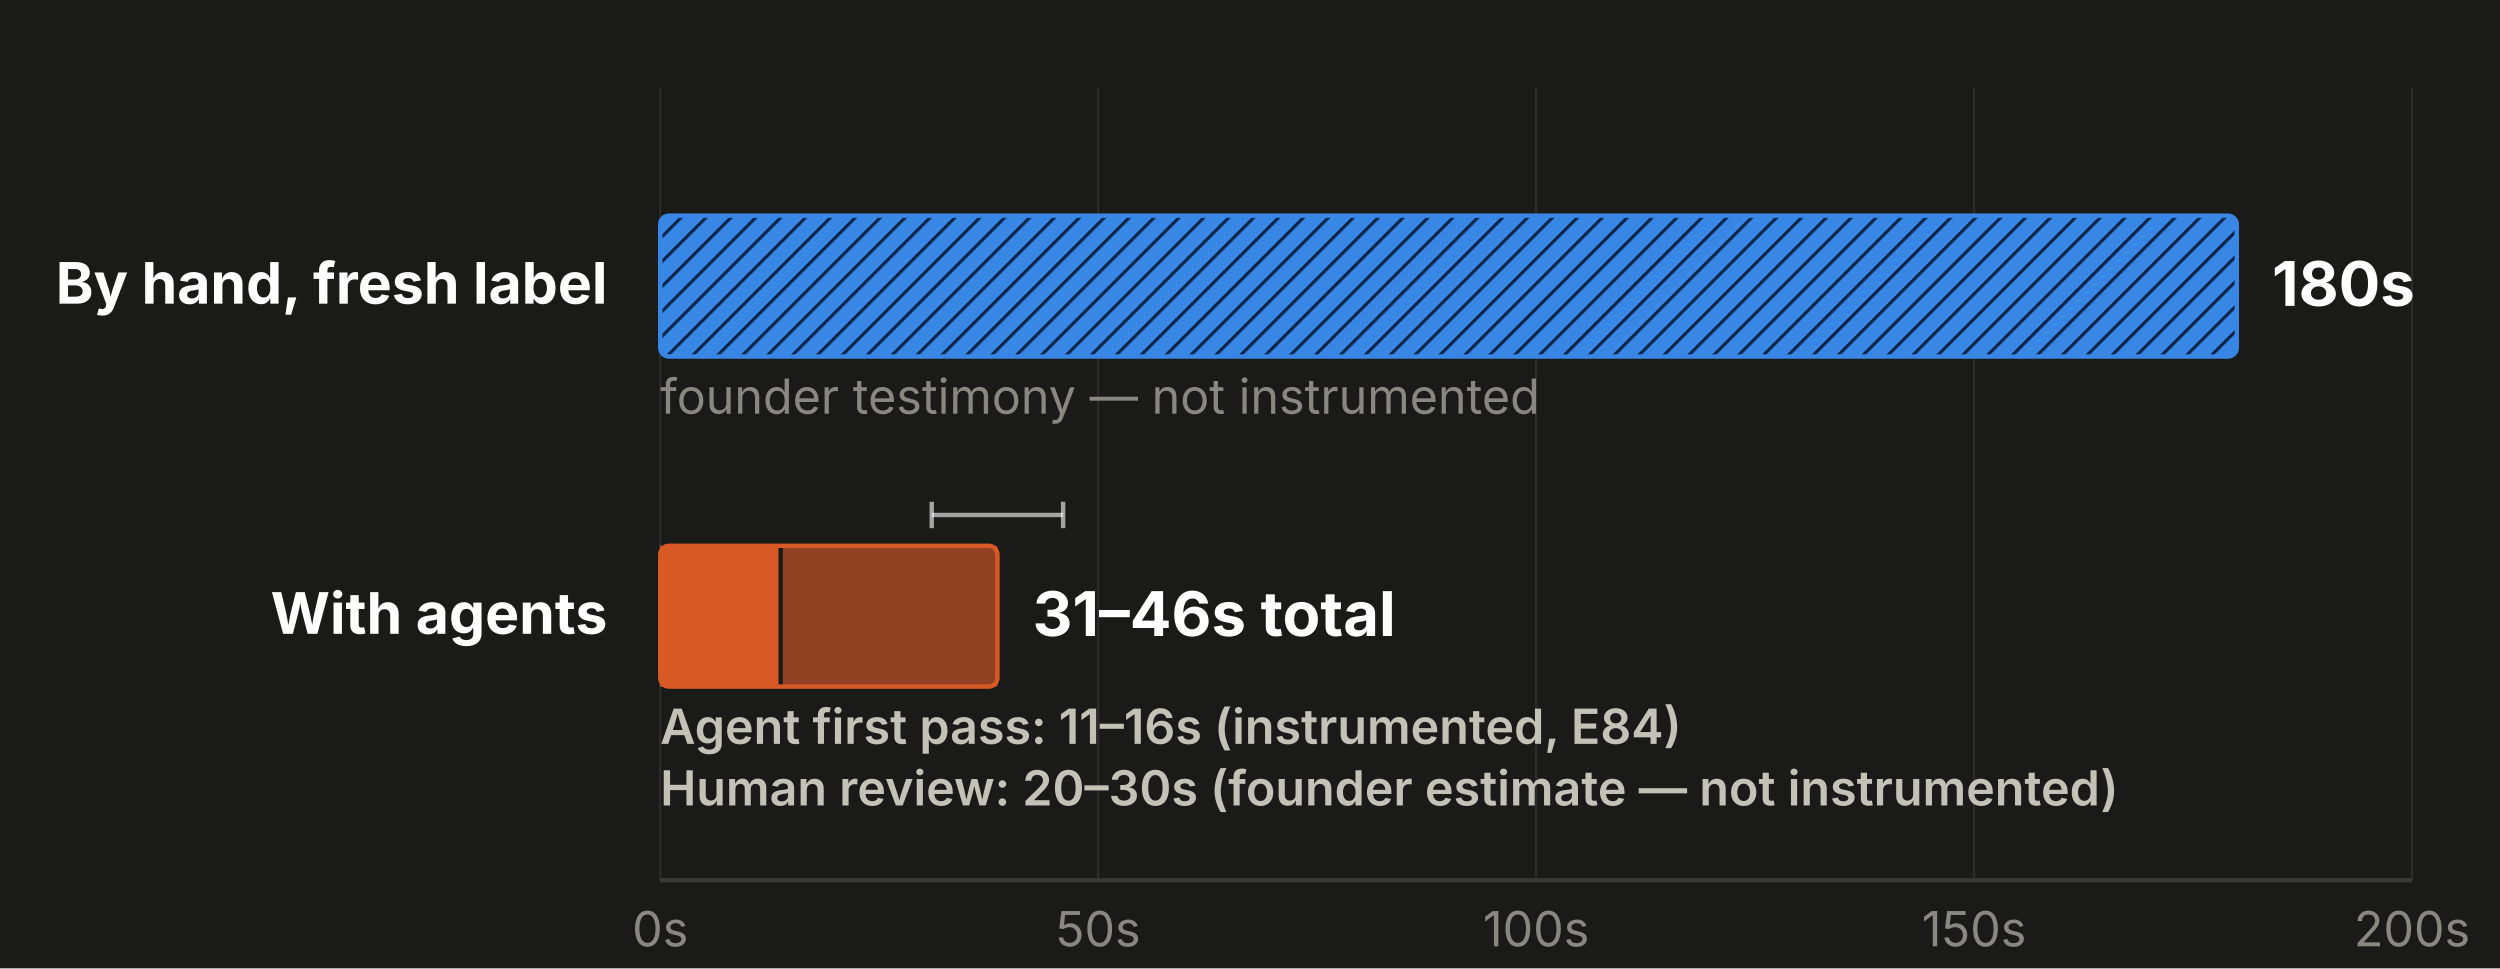
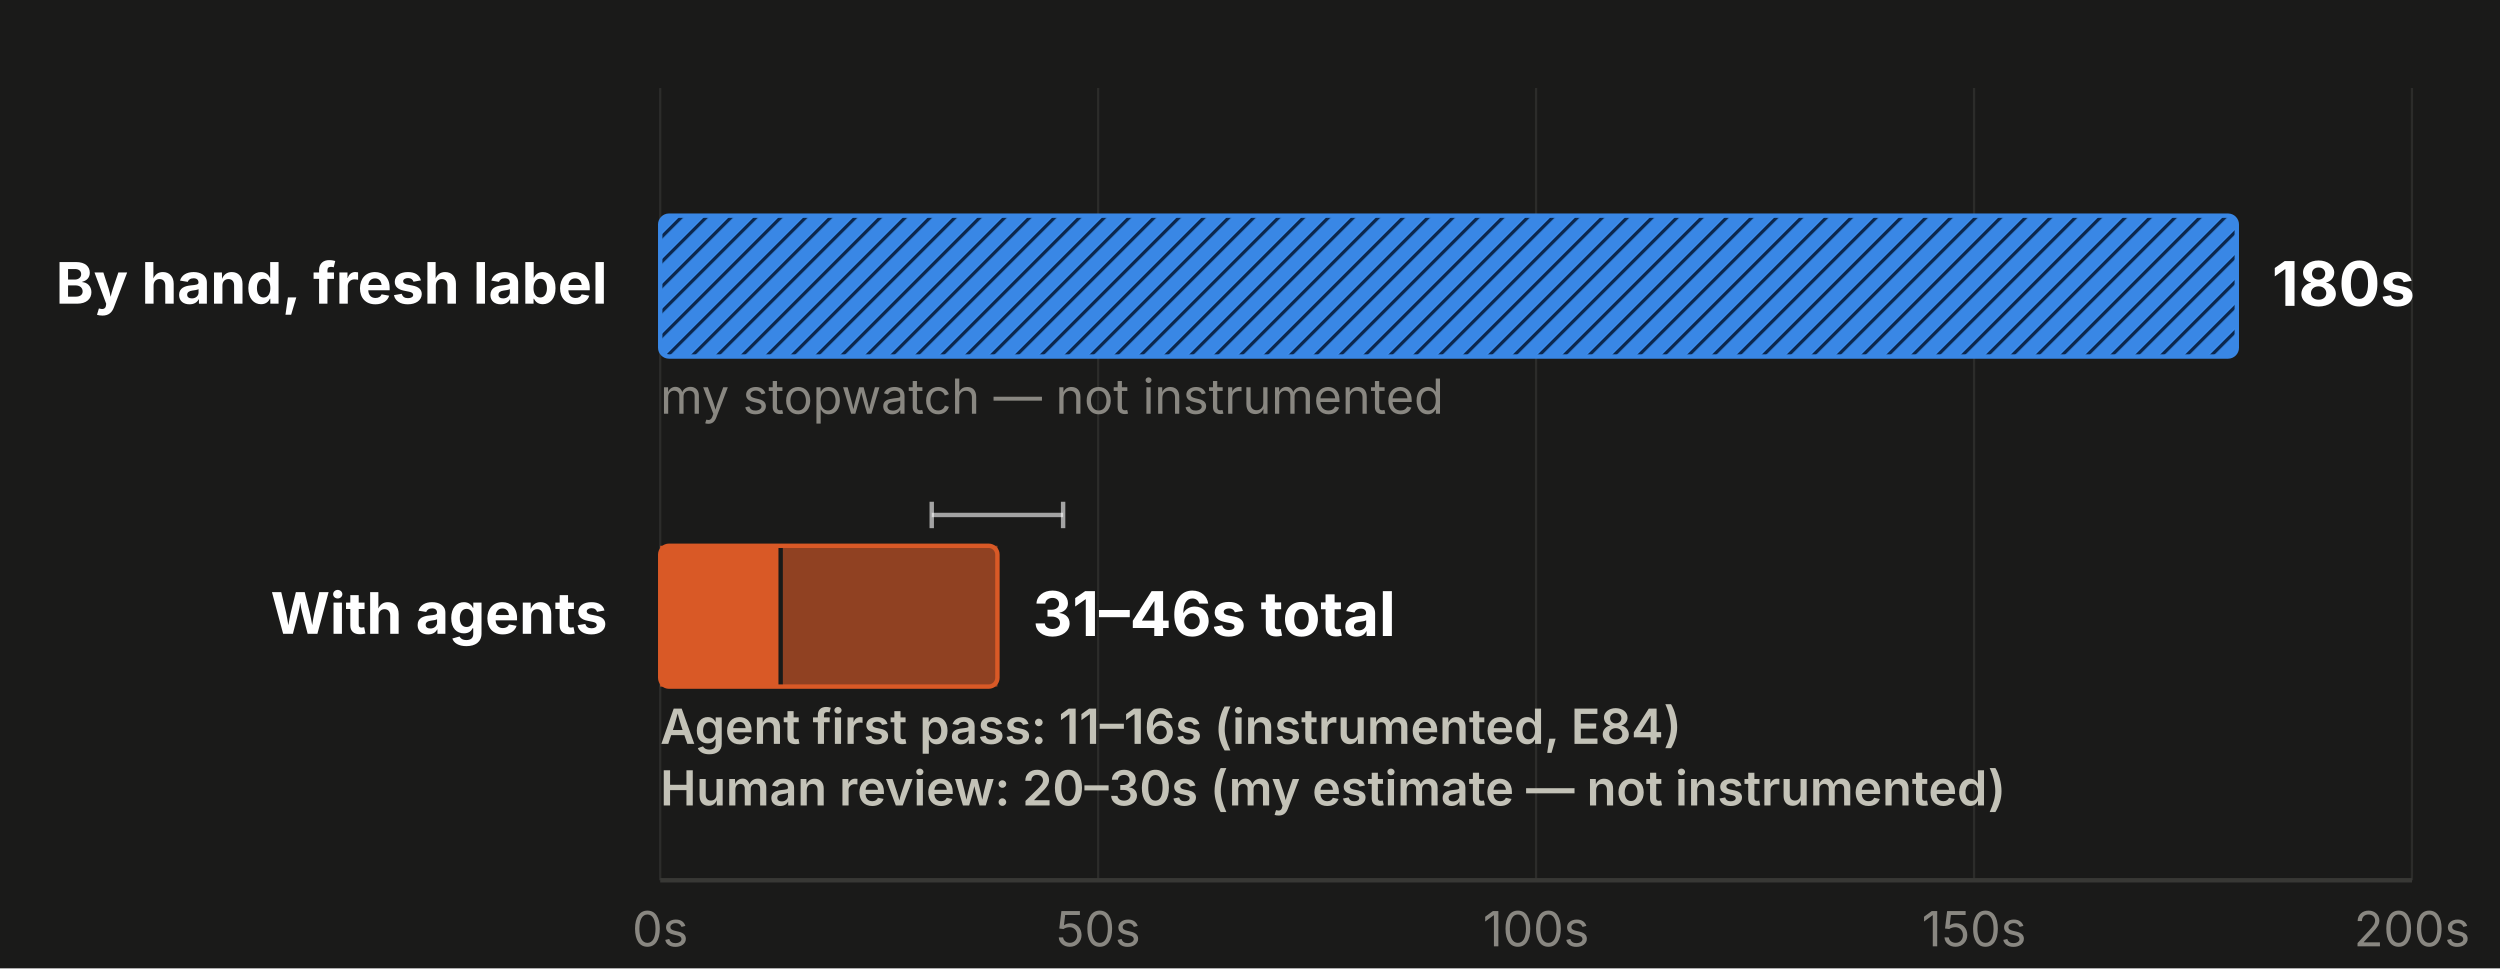
- <svg xmlns="http://www.w3.org/2000/svg" viewBox="0 0 1136 440" width="1136" height="440" font-family="system-ui, -apple-system, &quot;Segoe UI&quot;, sans-serif">
+ <svg xmlns="http://www.w3.org/2000/svg" viewBox="0 0 1136 440" width="1136" height="440" role="img" aria-labelledby="t d" font-family="system-ui, -apple-system, &quot;Segoe UI&quot;, sans-serif">
  <rect x="0" y="0" width="1136" height="440" fill="#1a1a19" />
  <defs>
    <pattern id="hatch-hand" width="8" height="8" patternTransform="rotate(45)" patternUnits="userSpaceOnUse">
      <rect width="8" height="8" fill="#3987e5" />
      <line x1="0" y1="0" x2="0" y2="8" stroke="#0d2a52" stroke-width="3" />
    </pattern>
  </defs>
  <line x1="300" y1="40" x2="300" y2="400" stroke="#2c2c2a" stroke-width="1" />
  <text x="300" y="430" text-anchor="middle" fill="#898781" font-size="22">0s</text>
  <line x1="499" y1="40" x2="499" y2="400" stroke="#2c2c2a" stroke-width="1" />
  <text x="499" y="430" text-anchor="middle" fill="#898781" font-size="22">50s</text>
  <line x1="698" y1="40" x2="698" y2="400" stroke="#2c2c2a" stroke-width="1" />
  <text x="698" y="430" text-anchor="middle" fill="#898781" font-size="22">100s</text>
  <line x1="897" y1="40" x2="897" y2="400" stroke="#2c2c2a" stroke-width="1" />
  <text x="897" y="430" text-anchor="middle" fill="#898781" font-size="22">150s</text>
  <line x1="1096" y1="40" x2="1096" y2="400" stroke="#2c2c2a" stroke-width="1" />
  <text x="1096" y="430" text-anchor="middle" fill="#898781" font-size="22">200s</text>
  <line x1="300" y1="400" x2="1096" y2="400" stroke="#383835" stroke-width="2" />
  <text x="276" y="138" text-anchor="end" fill="#ffffff" font-size="26" font-weight="700">By hand, fresh label</text>
  <rect x="300" y="98" width="716.4" height="64" rx="4" fill="url(#hatch-hand)" stroke="#3987e5" stroke-width="2" />
  <text x="1032.4" y="139" fill="#ffffff" font-size="28" font-weight="700">180s</text>
-   <text x="300" y="188" fill="#898781" font-size="22">founder testimony — not instrumented</text>
+   <text x="300" y="188" fill="#898781" font-size="22">my stopwatch — not instrumented</text>
  <text x="276" y="288" text-anchor="end" fill="#ffffff" font-size="26" font-weight="700">With agents</text>
  <rect x="300" y="248" width="53.73" height="64" fill="#d95926" />
  <rect x="355.73" y="248" width="97.5" height="64" fill="#d95926" opacity="0.62" />
  <rect x="300" y="248" width="153.23" height="64" fill="none" stroke="#d95926" stroke-width="2" rx="4" />
  <line x1="423.38" y1="234" x2="483.08" y2="234" stroke="#ffffff" stroke-width="2" opacity="0.6" />
  <line x1="423.38" y1="228" x2="423.38" y2="240" stroke="#ffffff" stroke-width="2" opacity="0.6" />
  <line x1="483.08" y1="228" x2="483.08" y2="240" stroke="#ffffff" stroke-width="2" opacity="0.6" />
  <text x="469.23" y="289" fill="#ffffff" font-size="28" font-weight="700">31–46s total</text>
  <text x="300" y="338" fill="#c3c2b7" font-size="22" font-weight="600">Agent first pass: 11–16s (instrumented, E84)</text>
-   <text x="300" y="366" fill="#c3c2b7" font-size="22" font-weight="600">Human review: 20–30s (founder estimate — not instrumented)</text>
+   <text x="300" y="366" fill="#c3c2b7" font-size="22" font-weight="600">Human review: 20–30s (my estimate — not instrumented)</text>
</svg>
